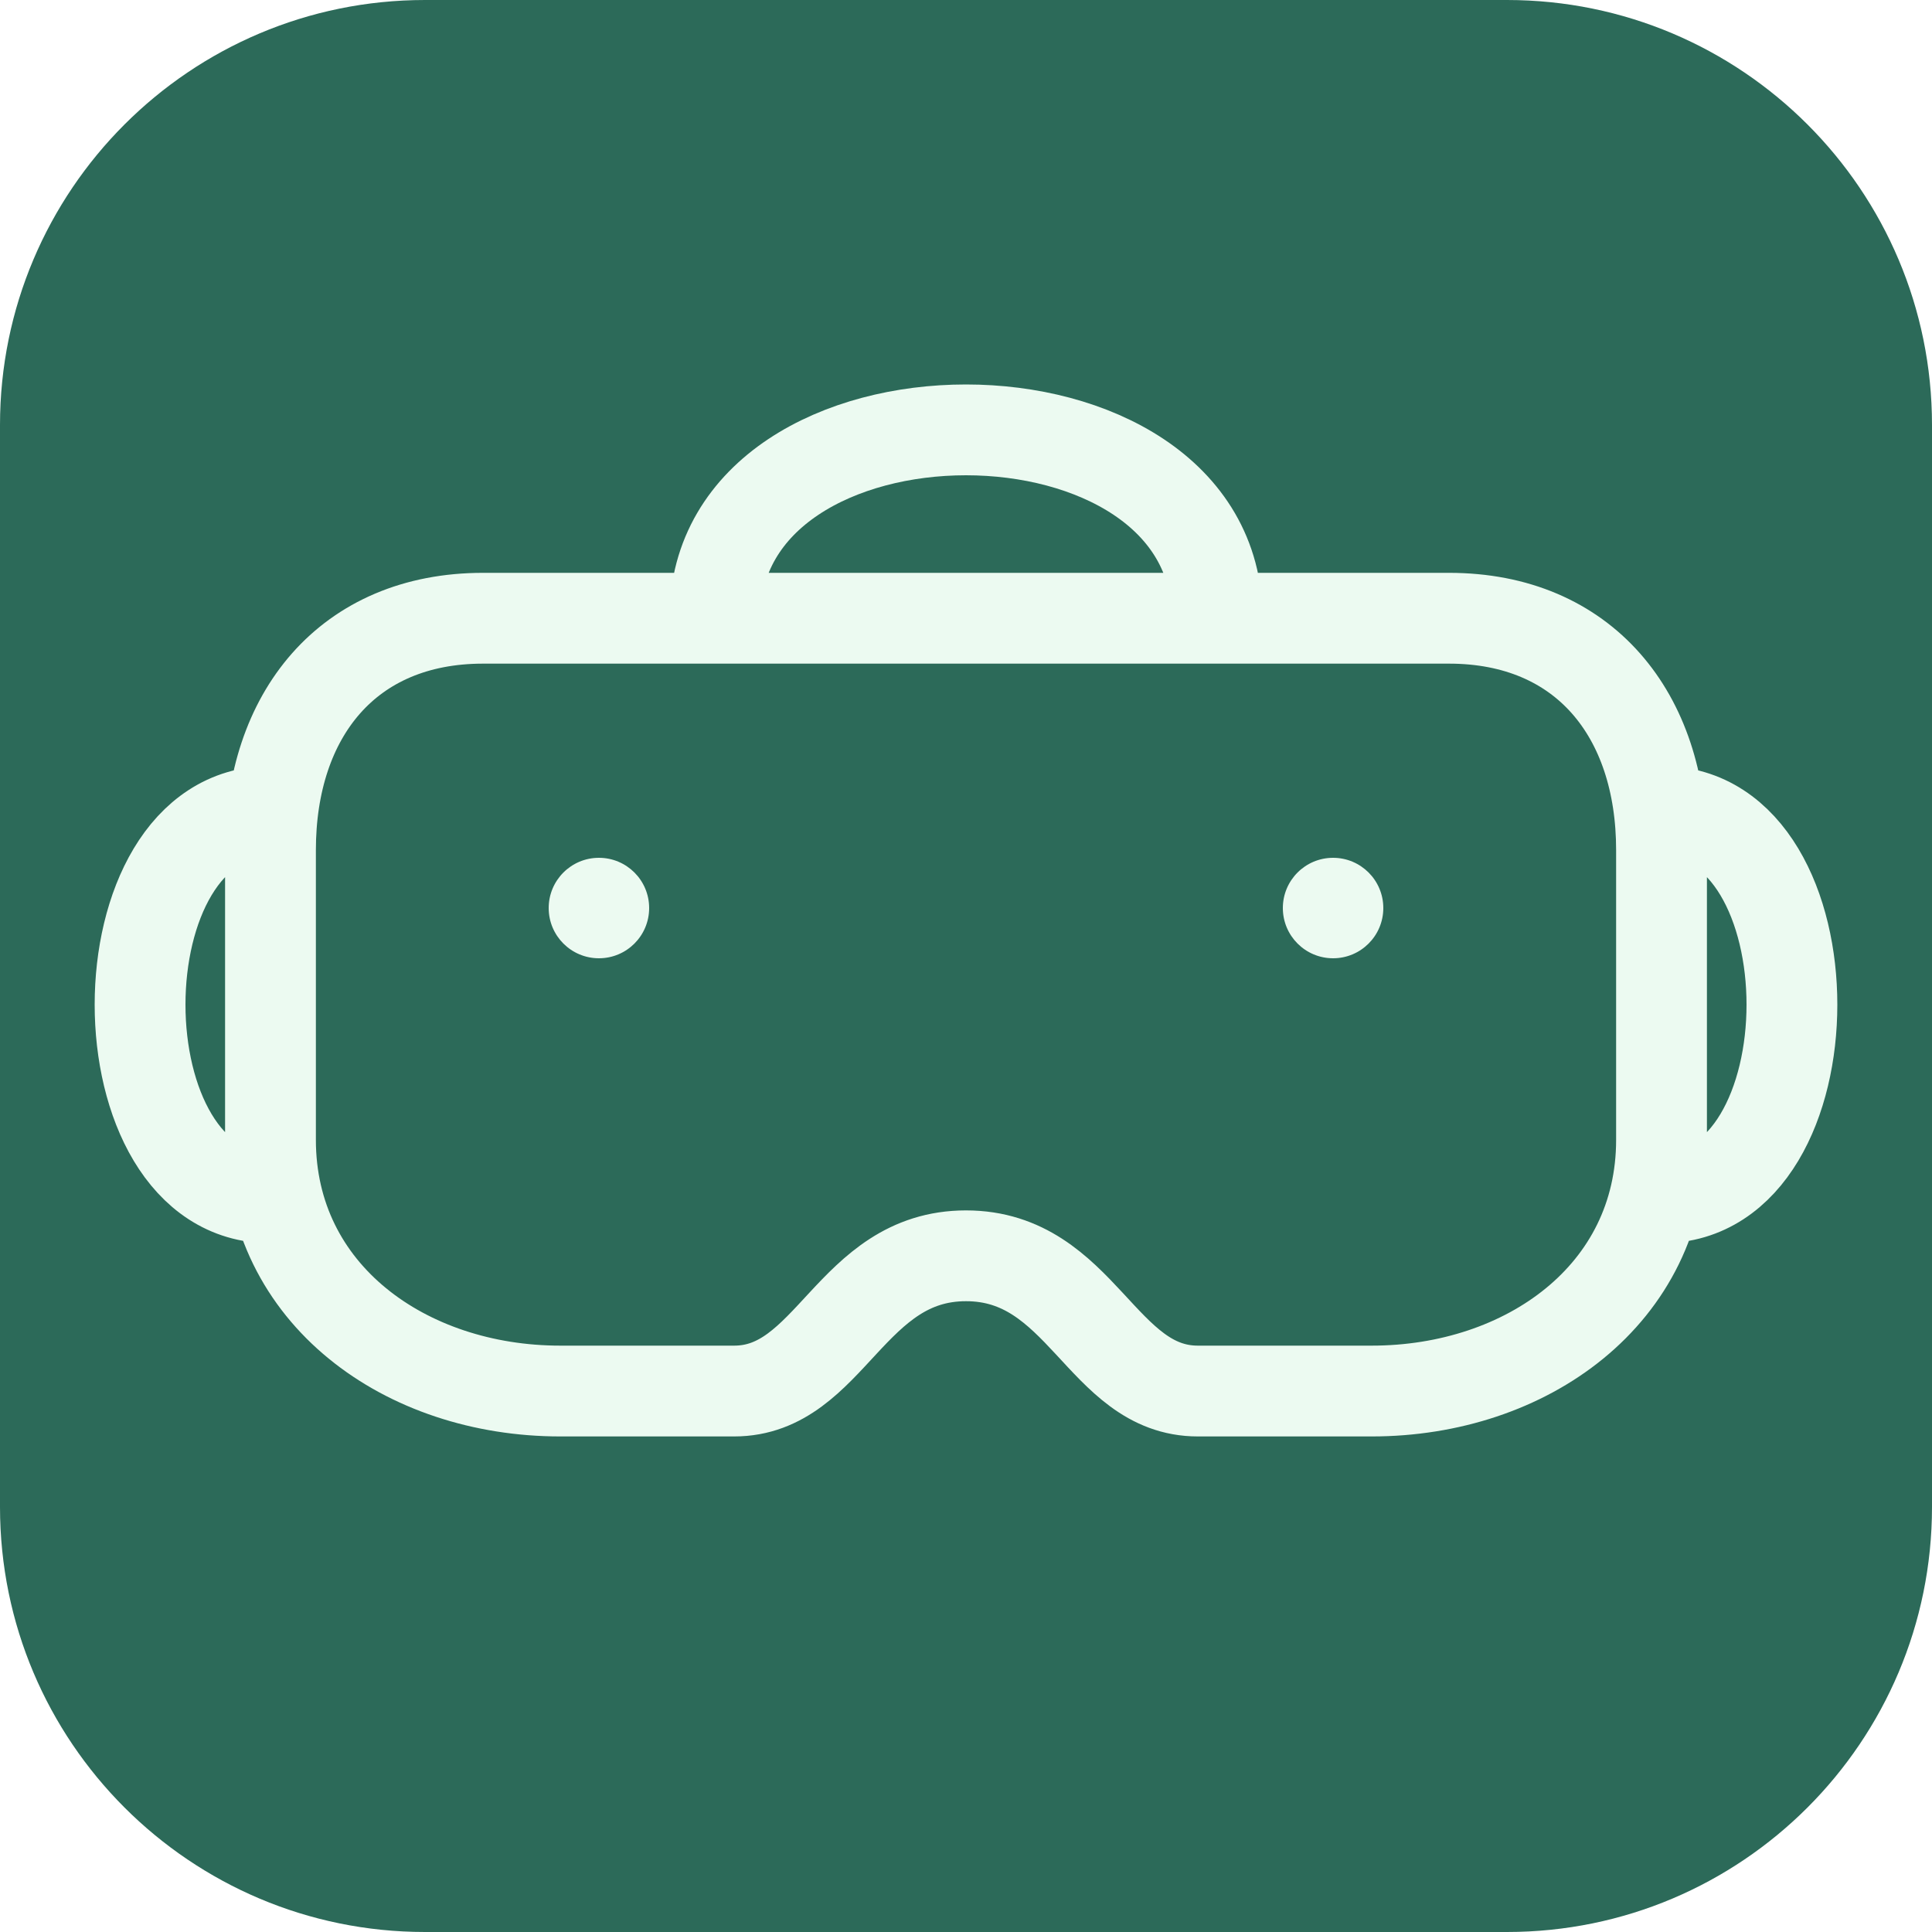
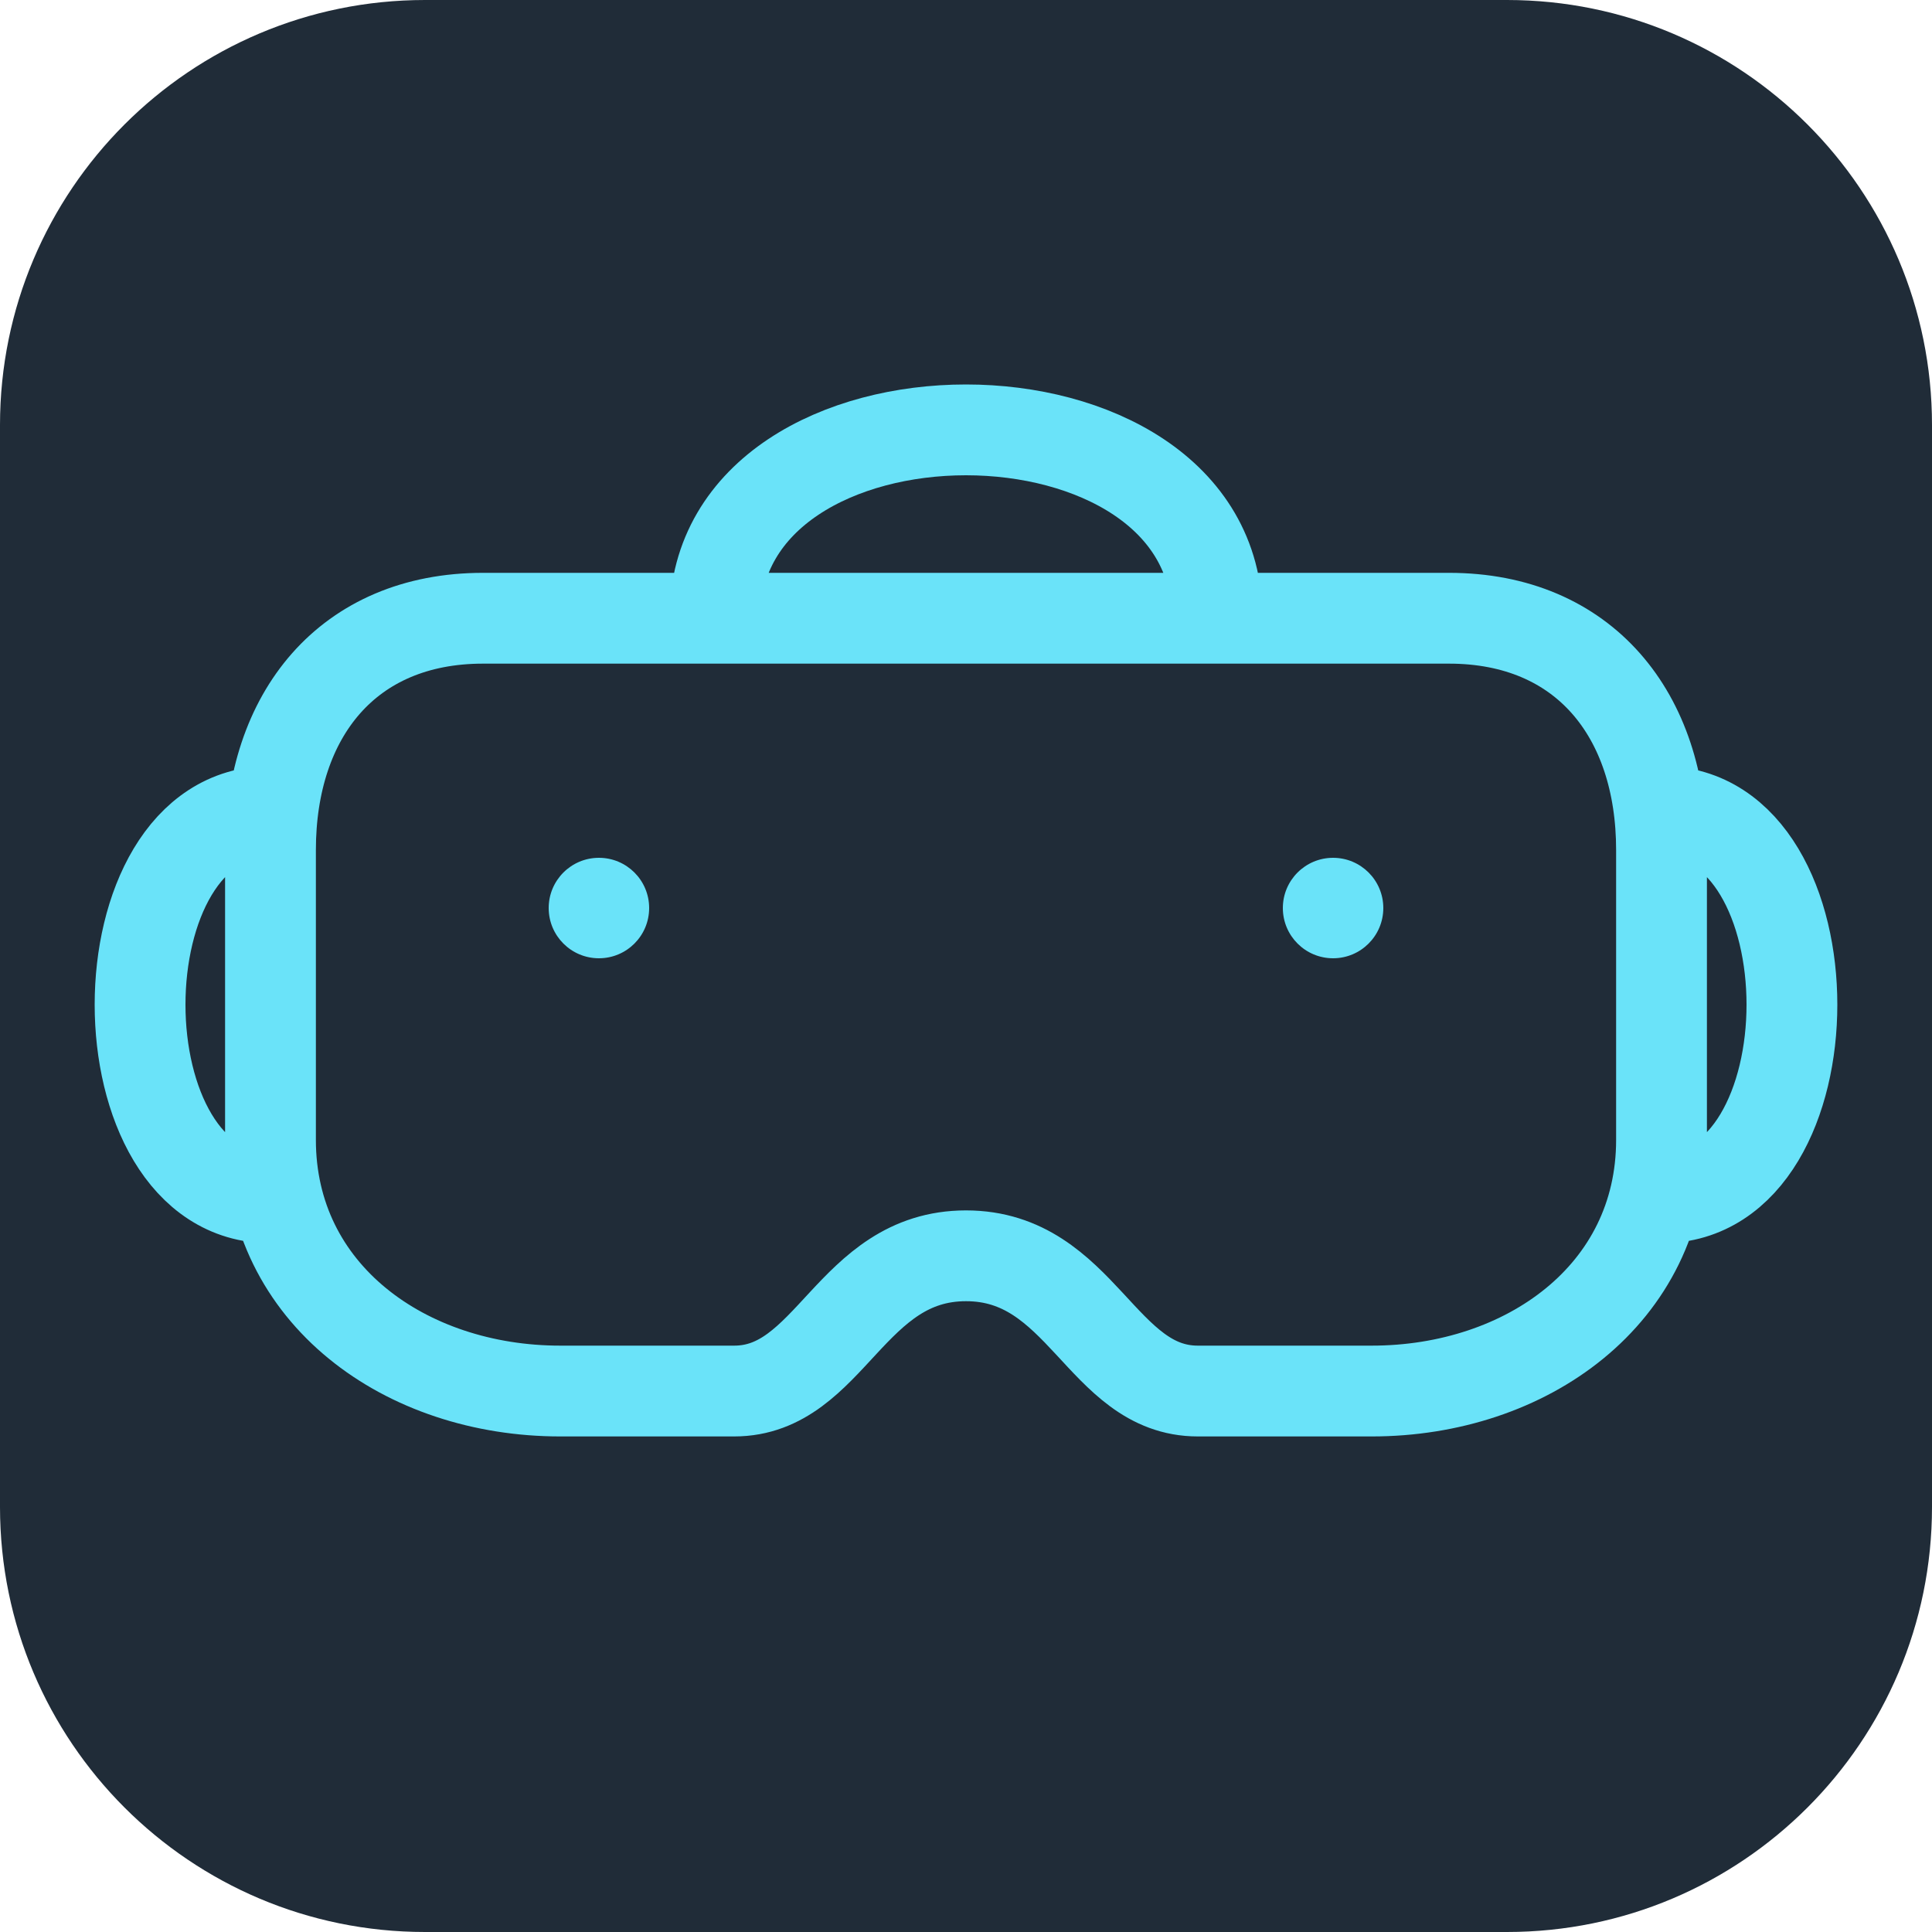
<svg xmlns="http://www.w3.org/2000/svg" viewBox="0 0 100 100">
-   <rect width="100" height="100" rx="22" fill="#2C6A59" />
-   <g fill="none" stroke="#ECFAF1" stroke-width="4.7" stroke-linecap="round" stroke-linejoin="round">
+   <rect width="100" height="100" rx="22" fill="#202C38" />
+   <g fill="none" stroke="#6AE3F9" stroke-width="4.7" stroke-linecap="round" stroke-linejoin="round">
    <path d="M25 32C18 32 14 37 14 44V59C14 67 21 72 29 72H38C43 72 44 65 50 65C56 65 57 72 62 72H71C79 72 86 67 86 59V44C86 37 82 32 75 32ZM14 42C5 42 5 62 14 62M86 42C95 42 95 62 86 62M37 32C37 19 63 19 63 32" />
  </g>
-   <g fill="#ECFAF1">
+   <g fill="#6AE3F9">
    <circle cx="31" cy="47" r="2.6" />
    <circle cx="69" cy="47" r="2.6" />
  </g>
</svg>
